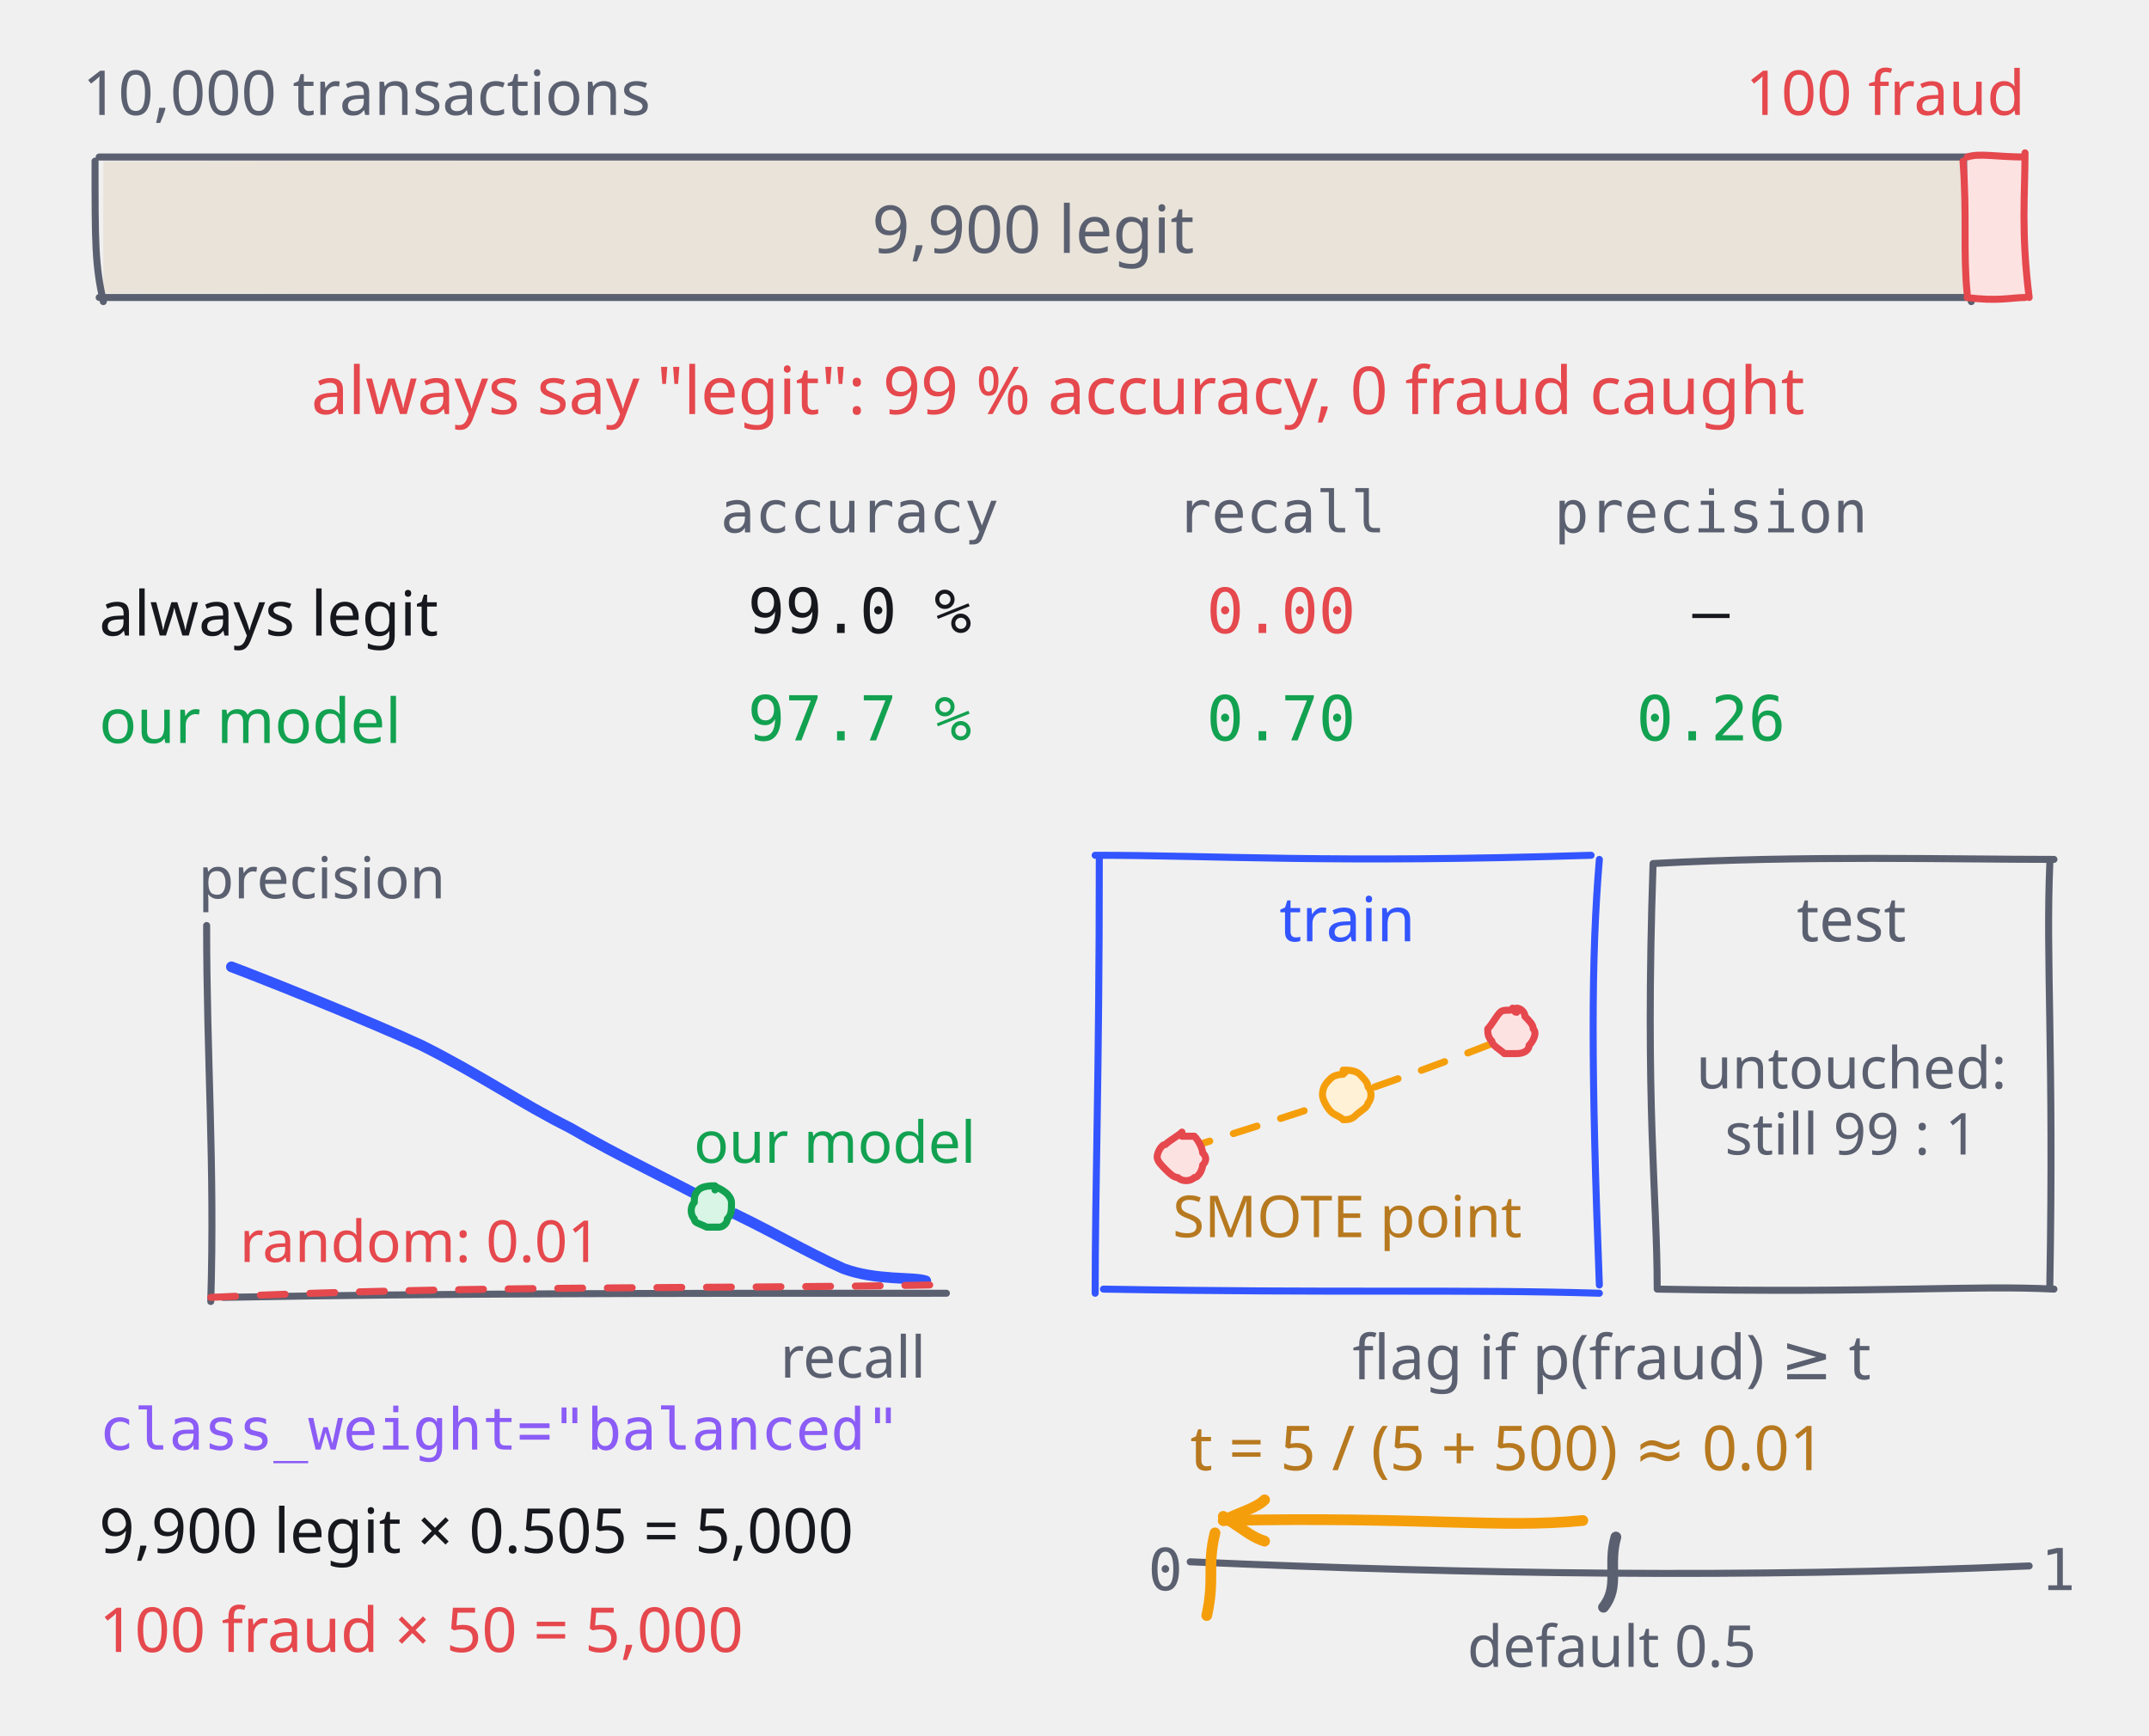
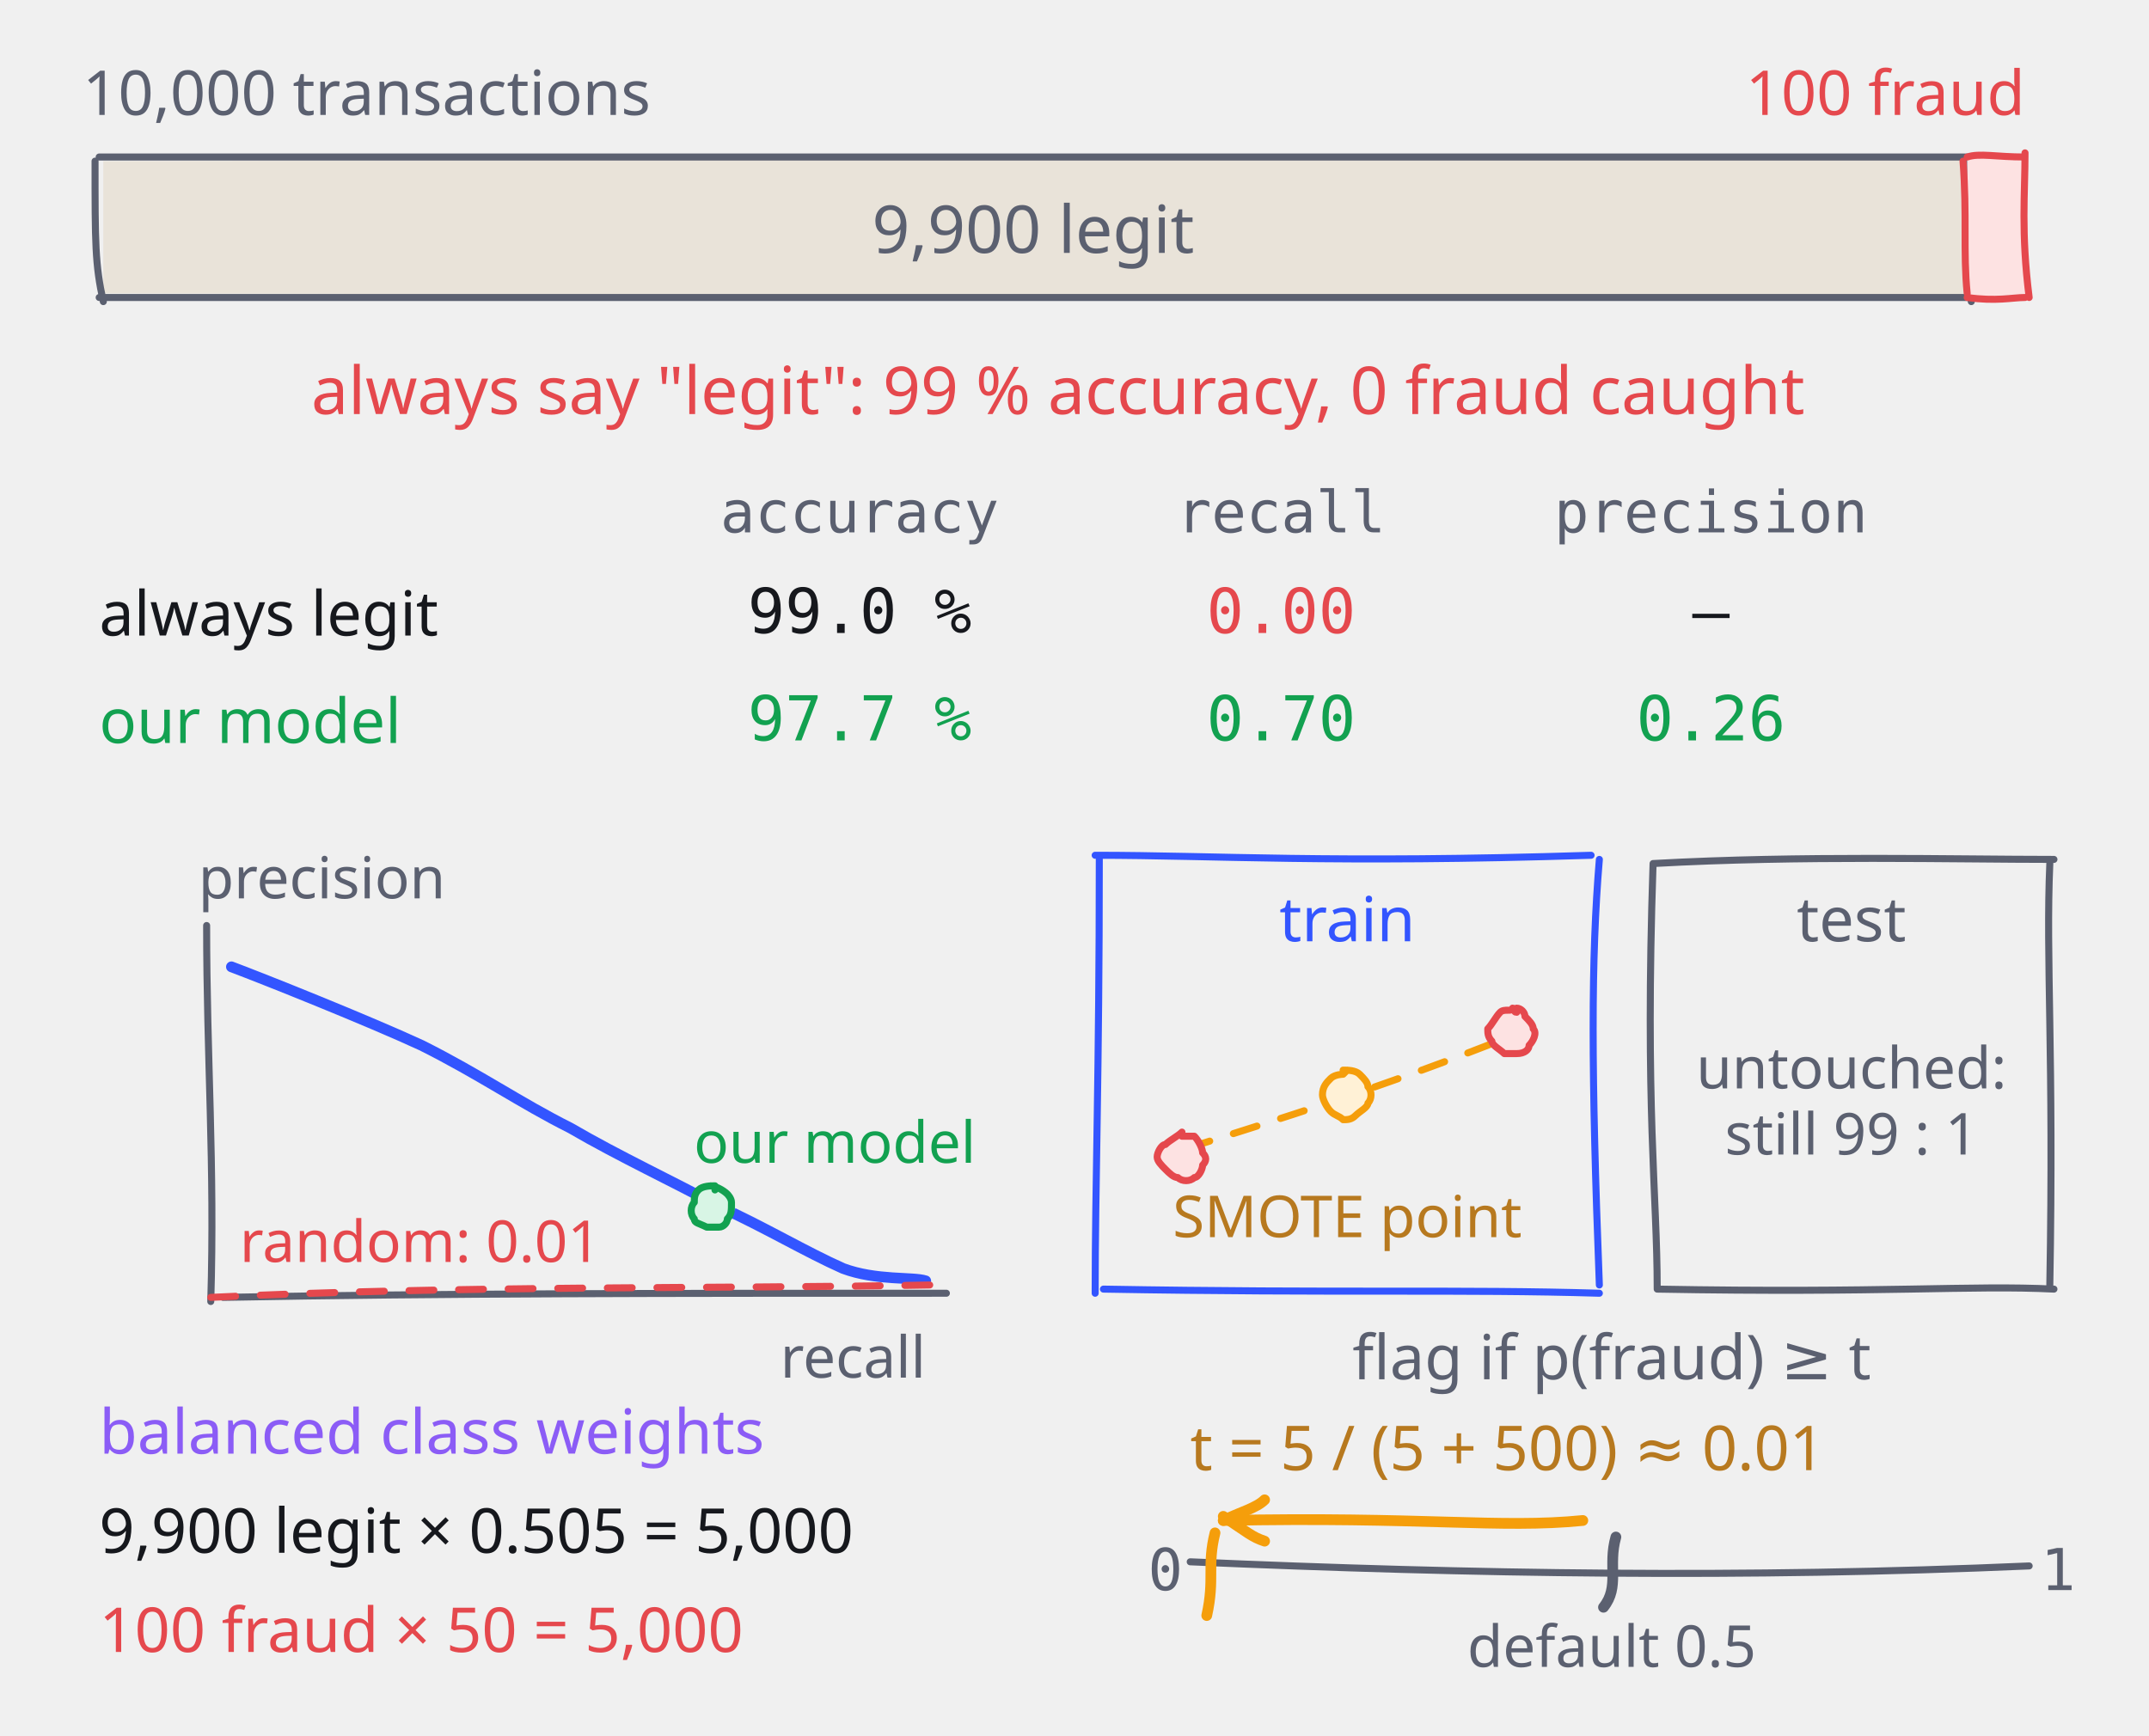
<svg xmlns="http://www.w3.org/2000/svg" viewBox="0 0 520 420" class="dg" data-diagram="class-imbalance">
  <style>
.dg path{fill:none;stroke-linecap:round;stroke-linejoin:round;stroke-width:1.7}
.dg .w-thick{stroke-width:2.6}.dg .w-thin{stroke-width:1.1}
.dg text{font-family:'Segoe Print','Bradley Hand','Comic Sans MS',system-ui,sans-serif;stroke:none}.dg .t-mono{font-family:'JetBrains Mono',monospace}
.s-ink{stroke:#16181D}.s-muted{stroke:#5B6070}.s-red{stroke:#E5484D}.s-blue{stroke:#3355FF}.s-green{stroke:#12A150}.s-orange{stroke:#F59E0B}.s-violet{stroke:#8B5CF6}.s-paper{stroke:#fff}.s-hl{stroke:#FFE45C}
.f-ink{fill:#16181D!important}.f-muted{fill:#E9E3D9!important}.f-red{fill:#FDE2E2!important}.f-blue{fill:#E3E8FF!important}.f-green{fill:#D8F5E5!important}.f-orange{fill:#FFF1D6!important}.f-violet{fill:#EDE5FF!important}.f-paper{fill:#fff!important}.f-hl{fill:#FFE45C!important}
.h-red{stroke:#E5484D}.h-blue{stroke:#3355FF}.h-green{stroke:#12A150}.h-orange{stroke:#F59E0B}.h-violet{stroke:#8B5CF6}.h-hl{stroke:#FFE45C}.h-ink{stroke:#16181D}.h-muted{stroke:#9AA0AE}
.t-ink{fill:#16181D}.t-muted{fill:#5B6070}.t-red{fill:#E5484D}.t-blue{fill:#3355FF}.t-green{fill:#12A150}.t-orange{fill:#B7791F}.t-violet{fill:#8B5CF6}.t-paper{fill:#fff}
</style>
  <g>
    <text x="20" y="22" font-size="15" text-anchor="start" dominant-baseline="central" class="t t-muted">10,000 transactions</text>
  </g>
  <g>
    <path d="M25 39 L475 38 L477 72 L25 71" class="f-muted" />
    <path d="M24 38 C139 38, 257 38, 476 38 M476 39 C476 51, 475 62, 477 73 M476 72 C351 72, 226 72, 24 72 M25 73 C23 64, 23 59, 23 39" class="s-muted" />
    <text x="250" y="55" font-size="16" text-anchor="middle" dominant-baseline="central" class="t t-muted">9,900 legit</text>
    <path d="M476 38 L490 39 L491 71 L476 72" class="f-red" />
    <path d="M476 38 C479 37, 483 38, 490 38 M490 37 C490 47, 489 56, 491 72 M490 72 C487 72, 483 73, 476 72 M476 71 C475 61, 476 52, 475 39" class="s-red" />
    <text x="490" y="22" font-size="15" text-anchor="end" dominant-baseline="central" class="t t-red">100 fraud</text>
  </g>
  <g>
    <text x="256" y="94" font-size="16" text-anchor="middle" dominant-baseline="central" class="t t-red t-bold">always say "legit": 99 % accuracy, 0 fraud caught</text>
  </g>
  <g>
    <text x="208" y="124" font-size="14" text-anchor="middle" dominant-baseline="central" class="t t-muted t-mono">accuracy</text>
    <text x="310" y="124" font-size="14" text-anchor="middle" dominant-baseline="central" class="t t-muted t-mono">recall</text>
    <text x="414" y="124" font-size="14" text-anchor="middle" dominant-baseline="central" class="t t-muted t-mono">precision</text>
    <text x="24" y="148" font-size="15" text-anchor="start" dominant-baseline="central" class="t t-ink">always legit</text>
    <text x="208" y="148" font-size="15" text-anchor="middle" dominant-baseline="central" class="t t-ink t-mono">99.0 %</text>
    <text x="310" y="148" font-size="15" text-anchor="middle" dominant-baseline="central" class="t t-red t-mono">0.00</text>
    <text x="414" y="148" font-size="15" text-anchor="middle" dominant-baseline="central" class="t t-ink t-mono">—</text>
  </g>
  <g>
    <text x="24" y="174" font-size="15" text-anchor="start" dominant-baseline="central" class="t t-green t-bold">our model</text>
    <text x="208" y="174" font-size="15" text-anchor="middle" dominant-baseline="central" class="t t-green t-mono">97.7 %</text>
    <text x="310" y="174" font-size="15" text-anchor="middle" dominant-baseline="central" class="t t-green t-mono">0.70</text>
    <text x="414" y="174" font-size="15" text-anchor="middle" dominant-baseline="central" class="t t-green t-mono">0.26</text>
  </g>
  <g>
    <path d="M54 314 C107 313, 162 313, 229 313" class="s-muted" />
    <path d="M51 315 C52 282, 50 256, 50 224" class="s-muted" />
    <text x="48" y="212" font-size="14" text-anchor="start" dominant-baseline="central" class="t t-muted">precision</text>
    <text x="224" y="328" font-size="14" text-anchor="end" dominant-baseline="central" class="t t-muted">recall</text>
  </g>
  <g>
    <path d="M56 234 C64 237, 89 247, 102 253 C116 260, 126 267, 138 273 C150 280, 163 286, 174 292 C185 297, 195 303, 204 307 C212 310, 221 309, 224 310" class="s-blue w-thick" />
  </g>
  <g>
    <path d="M51 314 C113 311, 174 312, 225 311" class="s-red" stroke-dasharray="6 6" />
    <text x="58" y="300" font-size="14" text-anchor="start" dominant-baseline="central" class="t t-red">random: 0.01</text>
  </g>
  <g>
    <path d="M173 287 C174 287, 175 288, 176 289 C177 290, 178 291, 178 292 C178 293, 177 294, 176 295 C175 296, 174 297, 173 297 C172 297, 171 297, 170 296 C169 296, 168 295, 168 294 C167 293, 168 291, 168 290 C168 289, 169 288, 170 287 C171 287, 173 287, 173 287 C174 288, 174 288, 174 288" class="f-green" />
    <path d="M172 287 C173 287, 175 288, 176 289 C176 289, 177 290, 177 291 C177 293, 177 294, 176 295 C176 296, 175 297, 174 297 C173 297, 172 297, 171 297 C169 296, 168 296, 168 295 C167 294, 167 292, 168 291 C168 290, 168 289, 169 288 C170 287, 172 287, 173 287 C173 287, 173 288, 173 288" class="s-green" />
    <text x="202" y="276" font-size="14" text-anchor="middle" dominant-baseline="central" class="t t-green">our model</text>
  </g>
  <g>
    <path d="M265 207 C294 207, 322 209, 385 207 M387 208 C385 232, 385 259, 387 311 M387 313 C354 312, 324 313, 267 312 M265 313 C265 287, 266 260, 266 208" class="s-blue" />
    <text x="326" y="222" font-size="15" text-anchor="middle" dominant-baseline="central" class="t t-blue t-bold">train</text>
    <path d="M400 209 C436 207, 473 208, 497 208 M496 209 C495 232, 497 255, 496 311 M497 312 C477 311, 456 313, 401 312 M401 312 C401 289, 398 268, 400 209" class="s-muted" />
    <text x="448" y="222" font-size="15" text-anchor="middle" dominant-baseline="central" class="t t-muted t-bold">test</text>
    <text x="448" y="258" font-size="14" text-anchor="middle" dominant-baseline="central" class="t t-muted">untouched:</text>
    <text x="448" y="274" font-size="14" text-anchor="middle" dominant-baseline="central" class="t t-muted">still 99 : 1</text>
  </g>
  <g>
    <path d="M287 278 C309 271, 335 263, 365 251" class="s-orange" stroke-dasharray="6 6" />
    <path d="M286 275 C288 275, 289 275, 290 276 C291 277, 291 279, 292 280 C292 281, 291 282, 291 283 C290 284, 288 285, 287 285 C286 286, 284 285, 283 285 C282 284, 281 283, 281 282 C280 281, 280 279, 280 278 C281 277, 282 276, 283 275 C284 275, 286 275, 287 275 C287 275, 287 274, 287 274" class="f-red" />
    <path d="M286 275 C287 275, 288 275, 289 275 C290 276, 291 278, 291 279 C292 280, 292 281, 291 282 C291 283, 290 285, 289 285 C288 286, 286 286, 285 285 C284 285, 283 284, 282 283 C281 282, 280 281, 280 280 C280 279, 281 277, 282 277 C283 276, 285 275, 286 274 C286 274, 286 275, 286 275" class="s-red" />
    <path d="M365 244 C366 244, 368 245, 369 245 C370 246, 371 247, 371 248 C372 249, 372 250, 371 252 C371 253, 370 254, 369 254 C368 255, 366 256, 365 255 C364 255, 363 254, 362 253 C361 252, 361 251, 361 250 C361 249, 361 248, 362 247 C362 246, 365 245, 365 245 C366 244, 366 245, 366 245" class="f-red" />
    <path d="M367 244 C368 244, 369 245, 369 246 C370 247, 371 248, 371 249 C372 250, 371 252, 370 253 C370 254, 369 255, 367 255 C366 255, 365 255, 364 255 C363 254, 361 253, 361 252 C360 251, 360 250, 360 249 C361 248, 362 246, 363 245 C364 244, 366 245, 366 244 C367 244, 366 245, 367 245" class="s-red" />
    <path d="M325 260 C326 259, 328 259, 329 260 C330 261, 331 262, 331 264 C331 265, 331 266, 331 267 C331 268, 329 270, 328 270 C327 271, 325 271, 324 271 C323 270, 323 269, 322 268 C321 267, 321 266, 321 265 C321 264, 321 262, 322 261 C323 260, 325 260, 326 260 C326 259, 325 259, 325 259" class="f-orange" />
    <path d="M325 259 C326 259, 328 259, 329 260 C330 261, 331 262, 331 263 C332 264, 332 266, 331 267 C331 268, 329 269, 328 270 C327 271, 326 271, 325 271 C324 270, 323 270, 322 269 C321 268, 320 266, 320 265 C320 263, 321 262, 322 261 C323 260, 325 260, 325 260 C326 259, 326 259, 326 259" class="s-orange" />
    <text x="326" y="294" font-size="14" text-anchor="middle" dominant-baseline="central" class="t t-orange">SMOTE point</text>
  </g>
  <g>
-     <text x="24" y="346" font-size="14" text-anchor="start" dominant-baseline="central" class="t t-violet t-mono">class_weight="balanced"</text>
+     <text x="24" y="346" font-size="15" text-anchor="start" dominant-baseline="central" class="t t-violet">balanced class weights</text>
  </g>
  <g>
    <text x="24" y="370" font-size="15" text-anchor="start" dominant-baseline="central" class="t t-ink">9,900 legit × 0.505 = 5,000</text>
    <text x="24" y="394" font-size="15" text-anchor="start" dominant-baseline="central" class="t t-red">100 fraud × 50 = 5,000</text>
  </g>
  <g>
    <path d="M288 378 C357 381, 422 382, 491 379" class="s-muted" />
    <text x="282" y="380" font-size="14" text-anchor="middle" dominant-baseline="central" class="t t-muted t-mono">0</text>
    <text x="498" y="380" font-size="14" text-anchor="middle" dominant-baseline="central" class="t t-muted t-mono">1</text>
    <text x="390" y="328" font-size="15" text-anchor="middle" dominant-baseline="central" class="t t-muted">flag if p(fraud) ≥ t</text>
  </g>
  <g>
    <path d="M391 372 C389 379, 392 384, 388 389" class="s-muted w-thick" />
    <text x="390" y="398" font-size="14" text-anchor="middle" dominant-baseline="central" class="t t-muted">default 0.5</text>
  </g>
  <g>
    <path d="M383 368 C363 370, 344 367, 296 368" class="s-orange w-thick" />
    <path d="M306 373 C303 372, 302 371, 296 367 M296 368 C300 366, 304 365, 306 363" class="s-orange w-thick" />
  </g>
  <g>
    <path d="M294 371 C292 379, 294 382, 292 391" class="s-orange w-thick" />
    <text x="288" y="350" font-size="15" text-anchor="start" dominant-baseline="central" class="t t-orange">t = 5 / (5 + 500) ≈ 0.01</text>
  </g>
</svg>
